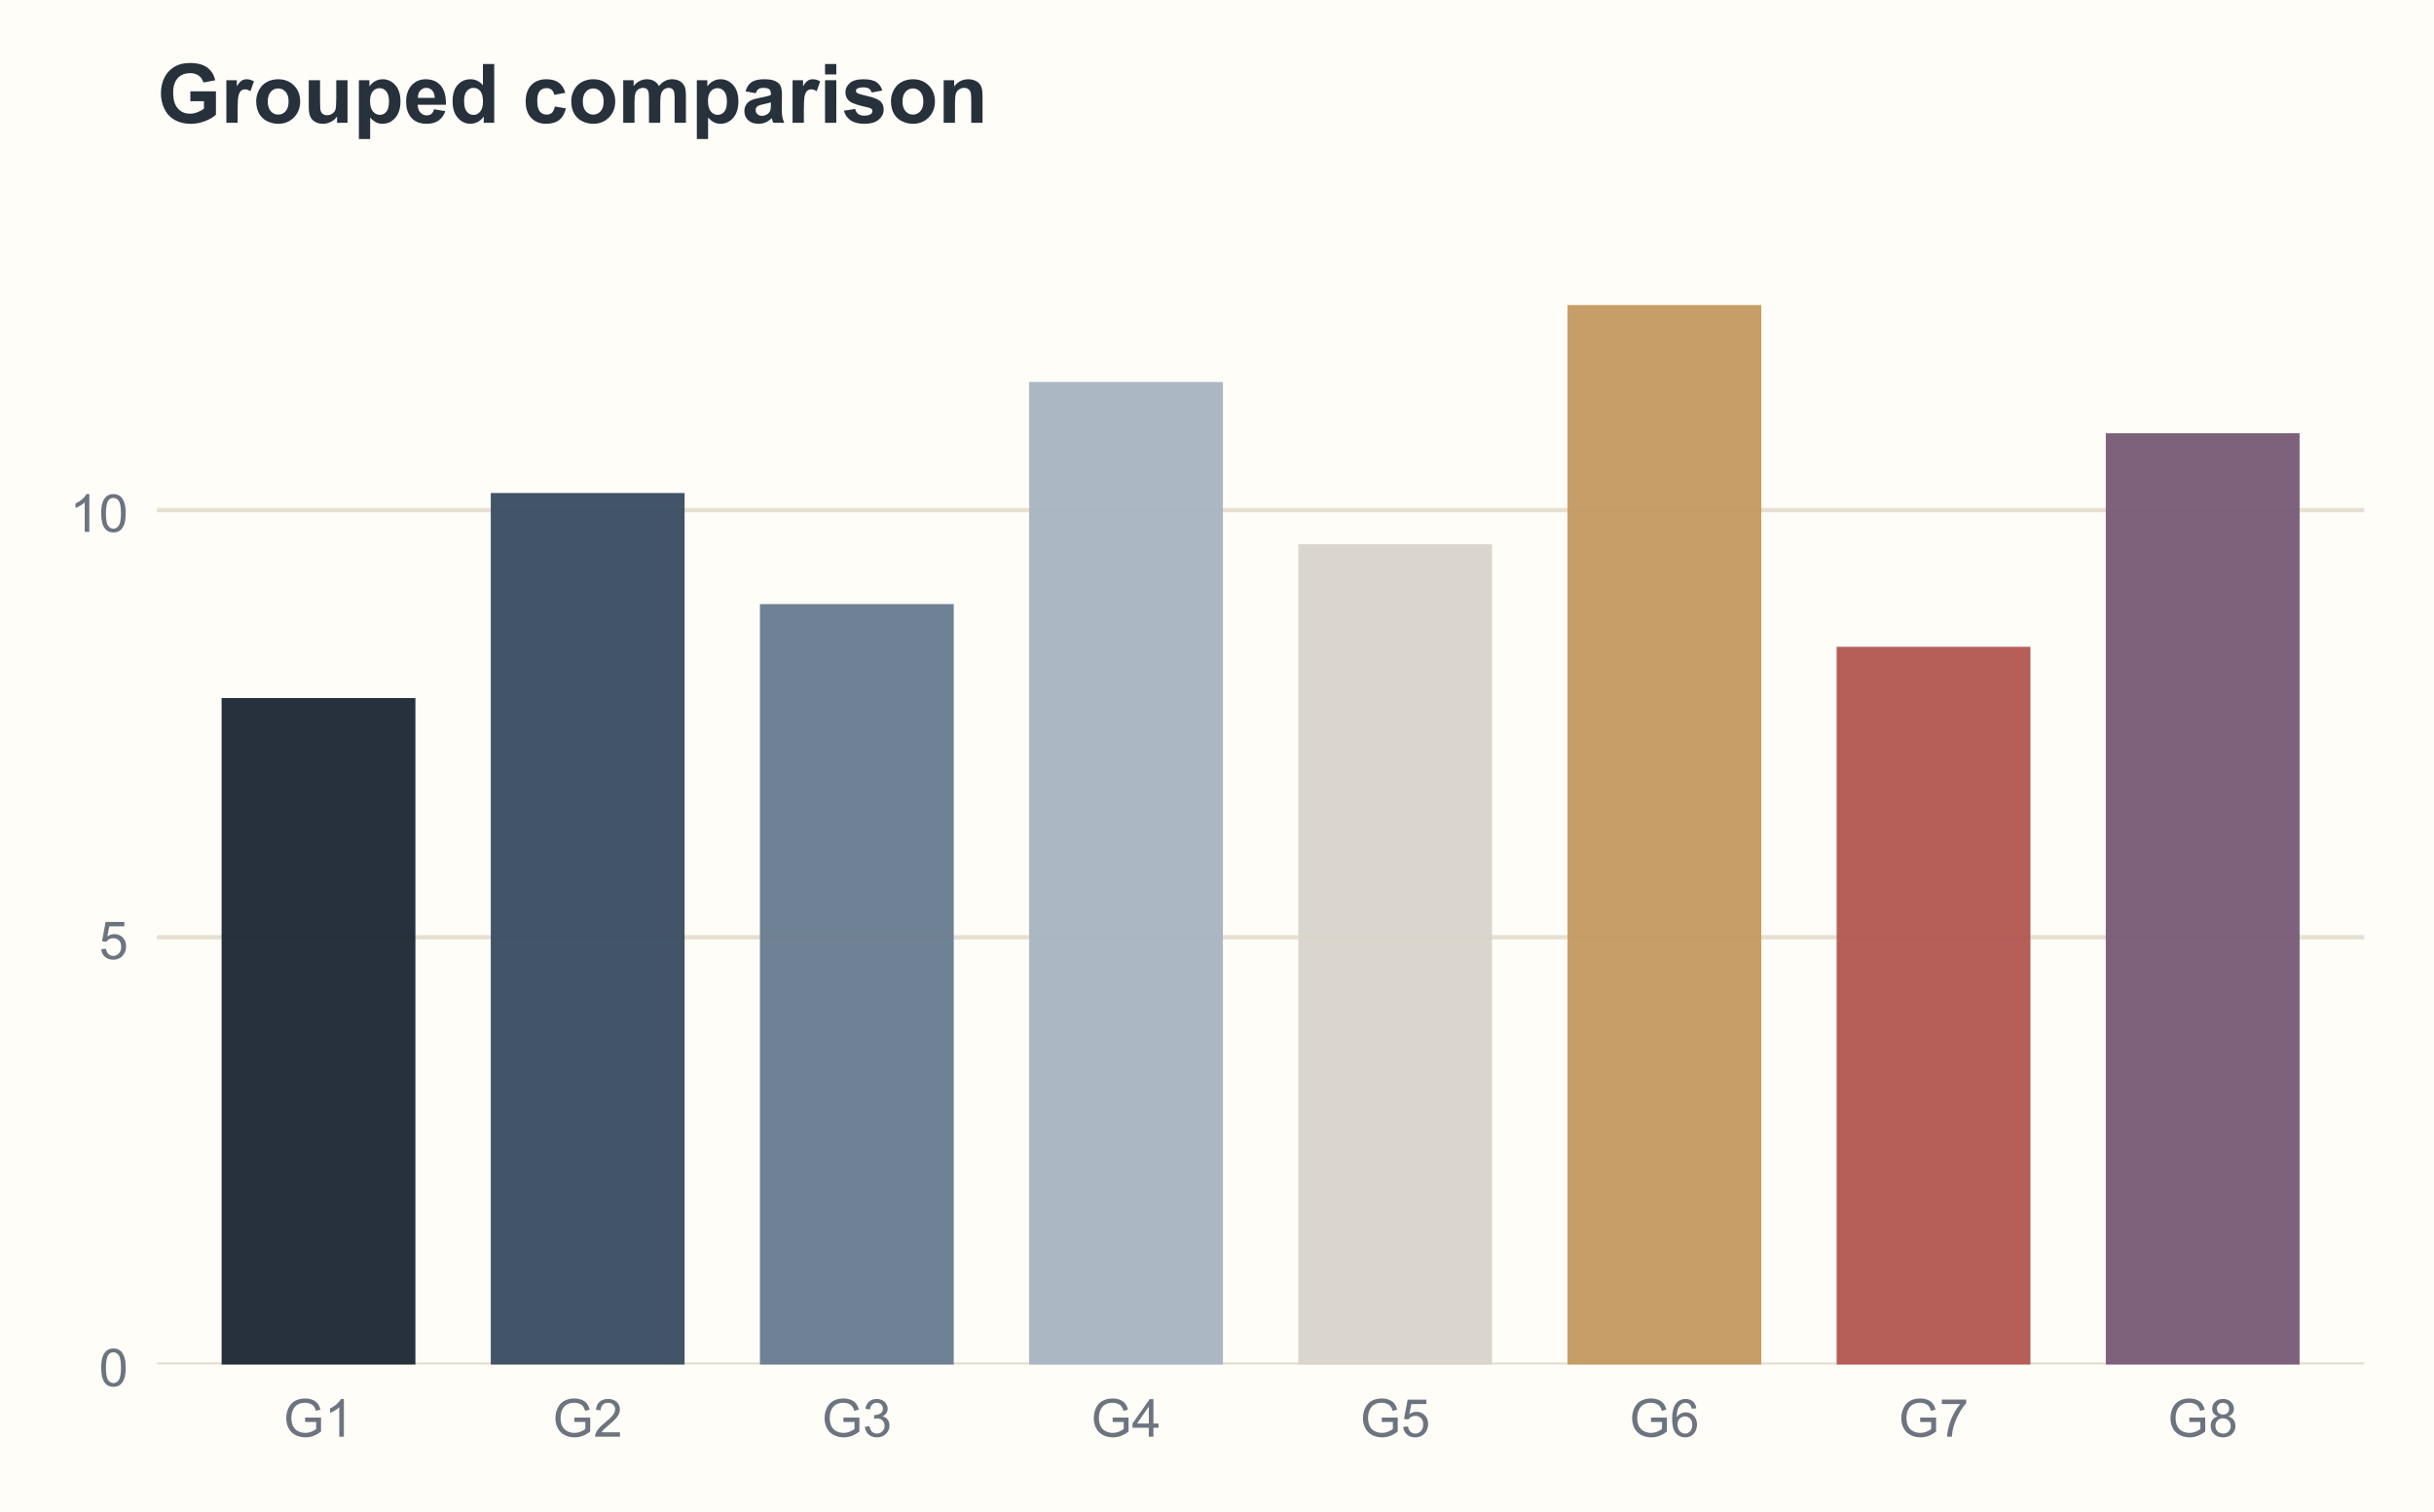
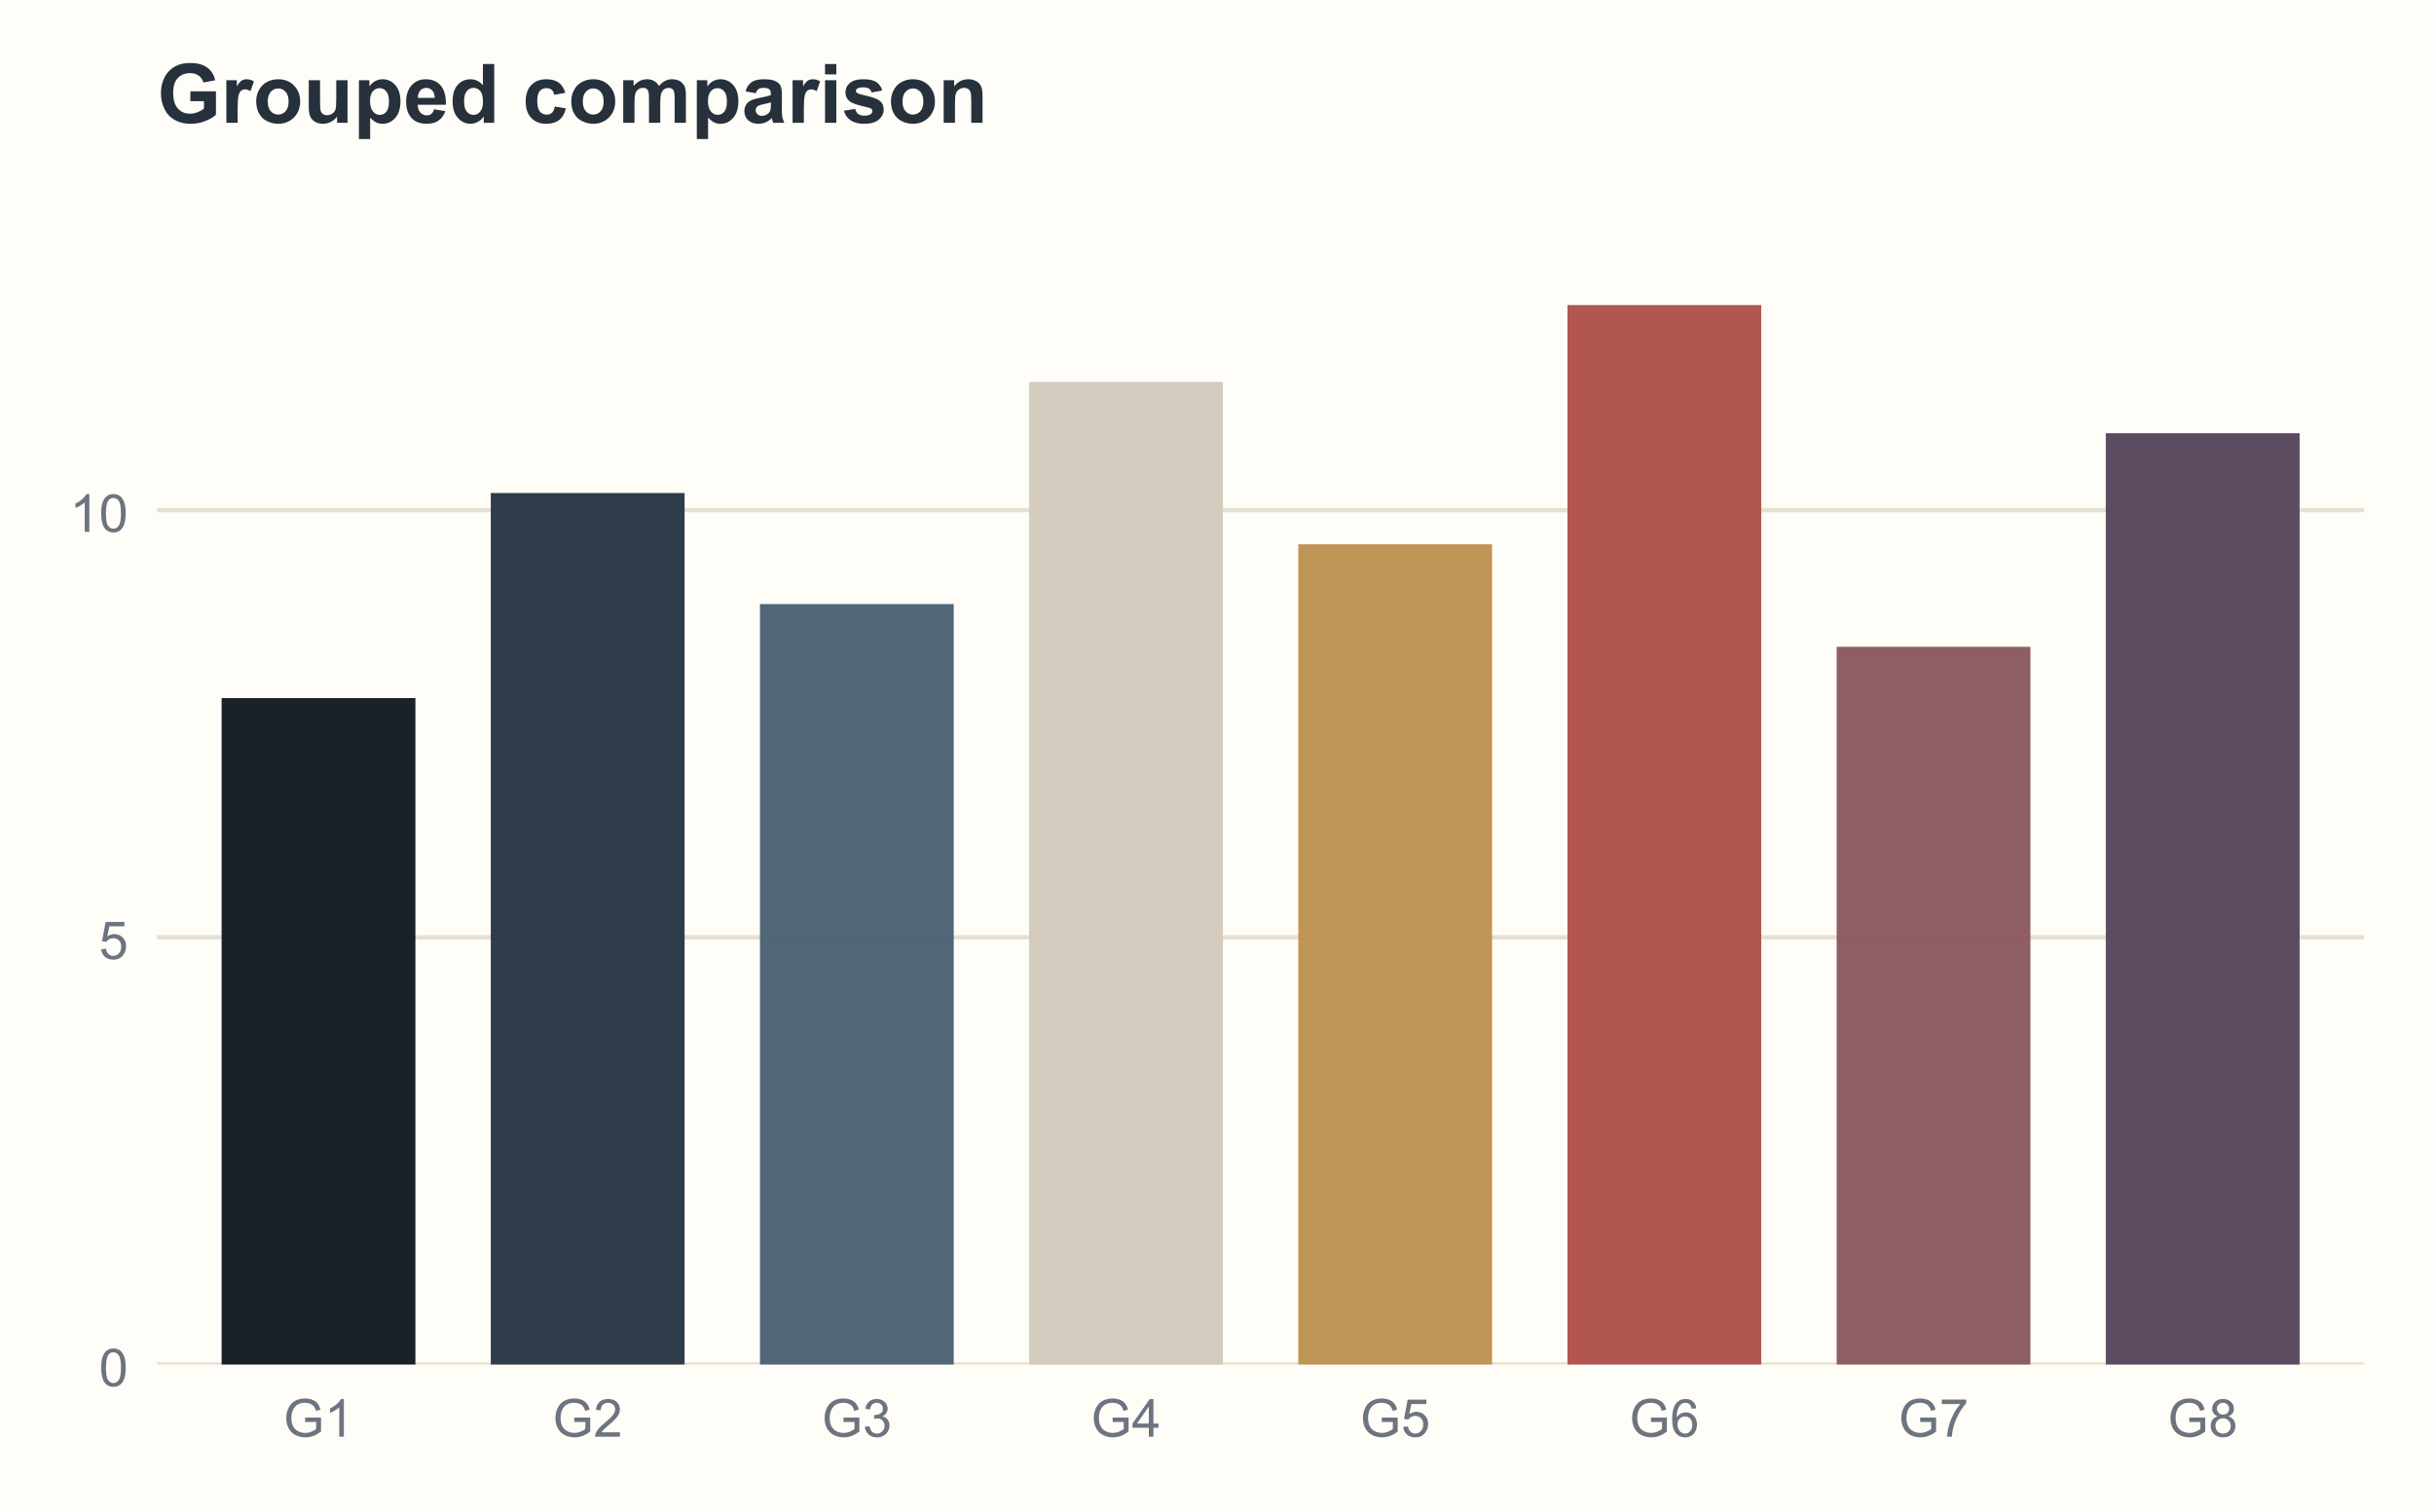
<svg xmlns="http://www.w3.org/2000/svg" xmlns:xlink="http://www.w3.org/1999/xlink" width="417pt" height="259pt" viewBox="0 0 417 259">
  <defs>
    <g>
      <g id="glyph-0-0">
        <path d="M 0.375 -3.176 C 0.375 -3.938 0.453 -4.551 0.609 -5.016 C 0.766 -5.48 1 -5.84 1.309 -6.09 C 1.617 -6.344 2.004 -6.469 2.473 -6.469 C 2.82 -6.469 3.121 -6.398 3.383 -6.262 C 3.645 -6.121 3.859 -5.922 4.031 -5.656 C 4.199 -5.395 4.332 -5.078 4.43 -4.699 C 4.527 -4.324 4.574 -3.816 4.574 -3.176 C 4.574 -2.422 4.496 -1.812 4.344 -1.348 C 4.188 -0.883 3.953 -0.523 3.645 -0.27 C 3.336 -0.016 2.945 0.109 2.473 0.109 C 1.852 0.109 1.363 -0.113 1.012 -0.559 C 0.586 -1.094 0.375 -1.969 0.375 -3.176 M 1.188 -3.176 C 1.188 -2.121 1.309 -1.414 1.559 -1.066 C 1.805 -0.715 2.109 -0.539 2.473 -0.539 C 2.836 -0.539 3.145 -0.715 3.391 -1.066 C 3.637 -1.418 3.762 -2.121 3.762 -3.176 C 3.762 -4.238 3.637 -4.941 3.391 -5.289 C 3.145 -5.641 2.836 -5.812 2.465 -5.812 C 2.102 -5.812 1.812 -5.66 1.594 -5.352 C 1.324 -4.961 1.188 -4.234 1.188 -3.176 Z M 1.188 -3.176 " />
      </g>
      <g id="glyph-0-1">
        <path d="M 0.375 -1.688 L 1.203 -1.758 C 1.266 -1.352 1.41 -1.051 1.633 -0.848 C 1.855 -0.641 2.125 -0.539 2.445 -0.539 C 2.824 -0.539 3.148 -0.684 3.41 -0.973 C 3.672 -1.258 3.805 -1.641 3.805 -2.113 C 3.805 -2.566 3.68 -2.922 3.426 -3.18 C 3.172 -3.441 2.84 -3.574 2.43 -3.574 C 2.176 -3.574 1.945 -3.516 1.742 -3.398 C 1.535 -3.285 1.375 -3.133 1.258 -2.949 L 0.516 -3.047 L 1.137 -6.355 L 4.344 -6.355 L 4.344 -5.598 L 1.77 -5.598 L 1.422 -3.867 C 1.809 -4.137 2.215 -4.27 2.641 -4.273 C 3.203 -4.27 3.68 -4.078 4.066 -3.688 C 4.453 -3.297 4.645 -2.797 4.645 -2.184 C 4.645 -1.602 4.477 -1.098 4.137 -0.672 C 3.723 -0.152 3.156 0.109 2.445 0.109 C 1.855 0.109 1.379 -0.055 1.008 -0.383 C 0.637 -0.711 0.426 -1.145 0.375 -1.688 Z M 0.375 -1.688 " />
      </g>
      <g id="glyph-0-2">
        <path d="M 3.352 0 L 2.562 0 L 2.562 -5.039 C 2.371 -4.859 2.121 -4.676 1.812 -4.496 C 1.504 -4.312 1.227 -4.176 0.98 -4.086 L 0.98 -4.852 C 1.422 -5.059 1.809 -5.312 2.141 -5.609 C 2.473 -5.902 2.707 -6.191 2.844 -6.469 L 3.352 -6.469 Z M 3.352 0 " />
      </g>
      <g id="glyph-0-3">
        <path d="M 3.711 -2.527 L 3.711 -3.281 L 6.438 -3.289 L 6.438 -0.898 C 6.02 -0.562 5.586 -0.312 5.141 -0.145 C 4.695 0.027 4.238 0.109 3.77 0.109 C 3.137 0.109 2.562 -0.027 2.047 -0.297 C 1.527 -0.566 1.137 -0.961 0.875 -1.473 C 0.609 -1.984 0.48 -2.559 0.48 -3.191 C 0.48 -3.816 0.609 -4.402 0.871 -4.945 C 1.133 -5.488 1.512 -5.895 2.004 -6.156 C 2.496 -6.422 3.062 -6.551 3.703 -6.551 C 4.172 -6.551 4.59 -6.477 4.969 -6.324 C 5.344 -6.176 5.641 -5.965 5.852 -5.695 C 6.066 -5.426 6.23 -5.074 6.34 -4.641 L 5.57 -4.43 C 5.477 -4.758 5.355 -5.016 5.211 -5.203 C 5.066 -5.391 4.863 -5.539 4.598 -5.652 C 4.328 -5.766 4.035 -5.824 3.711 -5.824 C 3.32 -5.824 2.98 -5.762 2.699 -5.645 C 2.414 -5.527 2.184 -5.371 2.012 -5.176 C 1.836 -4.984 1.699 -4.77 1.605 -4.539 C 1.441 -4.141 1.359 -3.707 1.359 -3.242 C 1.359 -2.668 1.457 -2.188 1.656 -1.801 C 1.852 -1.414 2.141 -1.129 2.52 -0.941 C 2.895 -0.754 3.297 -0.66 3.723 -0.66 C 4.09 -0.66 4.453 -0.73 4.805 -0.871 C 5.156 -1.016 5.422 -1.164 5.602 -1.328 L 5.602 -2.527 Z M 3.711 -2.527 " />
      </g>
      <g id="glyph-0-4">
        <path d="M 4.531 -0.762 L 4.531 0 L 0.273 0 C 0.266 -0.191 0.297 -0.375 0.363 -0.551 C 0.473 -0.84 0.648 -1.125 0.887 -1.406 C 1.125 -1.688 1.469 -2.012 1.922 -2.383 C 2.621 -2.957 3.094 -3.41 3.34 -3.746 C 3.586 -4.082 3.711 -4.398 3.711 -4.699 C 3.711 -5.012 3.598 -5.277 3.371 -5.492 C 3.148 -5.707 2.855 -5.812 2.496 -5.812 C 2.113 -5.812 1.809 -5.699 1.582 -5.473 C 1.352 -5.242 1.238 -4.926 1.234 -4.523 L 0.422 -4.605 C 0.477 -5.211 0.688 -5.676 1.051 -5.992 C 1.414 -6.309 1.902 -6.469 2.516 -6.469 C 3.133 -6.469 3.621 -6.297 3.98 -5.953 C 4.34 -5.613 4.523 -5.188 4.523 -4.68 C 4.523 -4.422 4.469 -4.168 4.363 -3.922 C 4.258 -3.672 4.082 -3.41 3.84 -3.133 C 3.594 -2.859 3.188 -2.48 2.617 -2 C 2.145 -1.602 1.84 -1.332 1.703 -1.188 C 1.57 -1.047 1.461 -0.902 1.371 -0.762 Z M 4.531 -0.762 " />
      </g>
      <g id="glyph-0-5">
        <path d="M 0.379 -1.699 L 1.168 -1.805 C 1.258 -1.359 1.414 -1.035 1.633 -0.836 C 1.852 -0.641 2.117 -0.539 2.43 -0.539 C 2.801 -0.539 3.117 -0.668 3.371 -0.926 C 3.629 -1.184 3.758 -1.504 3.758 -1.887 C 3.758 -2.25 3.637 -2.547 3.402 -2.785 C 3.164 -3.02 2.863 -3.137 2.496 -3.137 C 2.348 -3.137 2.16 -3.109 1.938 -3.051 L 2.027 -3.742 C 2.078 -3.738 2.121 -3.734 2.152 -3.734 C 2.488 -3.734 2.793 -3.824 3.062 -4 C 3.332 -4.176 3.469 -4.445 3.469 -4.812 C 3.469 -5.102 3.367 -5.344 3.172 -5.531 C 2.977 -5.723 2.723 -5.82 2.414 -5.82 C 2.105 -5.82 1.848 -5.723 1.645 -5.527 C 1.438 -5.336 1.305 -5.047 1.25 -4.656 L 0.457 -4.797 C 0.555 -5.328 0.773 -5.738 1.117 -6.031 C 1.461 -6.324 1.887 -6.469 2.395 -6.469 C 2.746 -6.469 3.07 -6.395 3.367 -6.242 C 3.66 -6.09 3.887 -5.887 4.047 -5.625 C 4.203 -5.363 4.281 -5.086 4.281 -4.793 C 4.281 -4.516 4.207 -4.262 4.055 -4.035 C 3.906 -3.805 3.684 -3.625 3.391 -3.488 C 3.773 -3.402 4.07 -3.219 4.281 -2.941 C 4.492 -2.664 4.598 -2.32 4.598 -1.902 C 4.598 -1.34 4.391 -0.863 3.98 -0.473 C 3.57 -0.082 3.051 0.113 2.426 0.113 C 1.859 0.113 1.391 -0.055 1.016 -0.391 C 0.645 -0.727 0.43 -1.164 0.379 -1.699 Z M 0.379 -1.699 " />
      </g>
      <g id="glyph-0-6">
        <path d="M 2.91 0 L 2.91 -1.543 L 0.113 -1.543 L 0.113 -2.266 L 3.055 -6.441 L 3.699 -6.441 L 3.699 -2.266 L 4.57 -2.266 L 4.57 -1.543 L 3.699 -1.543 L 3.699 0 L 2.91 0 M 2.91 -2.266 L 2.91 -5.172 L 0.891 -2.266 Z M 2.91 -2.266 " />
      </g>
      <g id="glyph-0-7">
        <path d="M 4.477 -4.863 L 3.691 -4.805 C 3.621 -5.113 3.52 -5.34 3.391 -5.48 C 3.18 -5.707 2.914 -5.82 2.602 -5.82 C 2.348 -5.82 2.129 -5.75 1.938 -5.609 C 1.688 -5.426 1.492 -5.16 1.348 -4.812 C 1.207 -4.465 1.129 -3.965 1.125 -3.32 C 1.316 -3.613 1.547 -3.828 1.824 -3.969 C 2.098 -4.109 2.387 -4.18 2.688 -4.18 C 3.215 -4.18 3.664 -3.984 4.035 -3.598 C 4.406 -3.207 4.594 -2.707 4.594 -2.094 C 4.594 -1.688 4.504 -1.312 4.332 -0.965 C 4.156 -0.617 3.918 -0.352 3.613 -0.168 C 3.309 0.016 2.961 0.109 2.574 0.109 C 1.914 0.109 1.379 -0.133 0.961 -0.617 C 0.547 -1.102 0.34 -1.902 0.34 -3.016 C 0.34 -4.258 0.566 -5.164 1.027 -5.73 C 1.43 -6.223 1.969 -6.469 2.648 -6.469 C 3.156 -6.469 3.57 -6.328 3.895 -6.043 C 4.219 -5.758 4.414 -5.367 4.477 -4.863 M 1.25 -2.086 C 1.25 -1.816 1.305 -1.555 1.422 -1.305 C 1.539 -1.055 1.699 -0.867 1.906 -0.734 C 2.113 -0.605 2.332 -0.539 2.562 -0.539 C 2.895 -0.539 3.184 -0.676 3.422 -0.945 C 3.664 -1.215 3.785 -1.582 3.785 -2.043 C 3.785 -2.488 3.664 -2.84 3.43 -3.098 C 3.191 -3.352 2.891 -3.48 2.531 -3.48 C 2.172 -3.48 1.871 -3.352 1.621 -3.098 C 1.371 -2.84 1.25 -2.504 1.25 -2.086 Z M 1.25 -2.086 " />
      </g>
      <g id="glyph-0-8">
        <path d="M 0.426 -5.598 L 0.426 -6.359 L 4.598 -6.359 L 4.598 -5.742 C 4.188 -5.309 3.781 -4.727 3.379 -4.004 C 2.973 -3.281 2.664 -2.535 2.445 -1.77 C 2.285 -1.23 2.184 -0.641 2.141 0 L 1.328 0 C 1.336 -0.508 1.434 -1.121 1.625 -1.836 C 1.816 -2.555 2.09 -3.246 2.445 -3.914 C 2.801 -4.578 3.18 -5.141 3.582 -5.598 Z M 0.426 -5.598 " />
      </g>
      <g id="glyph-0-9">
        <path d="M 1.59 -3.492 C 1.262 -3.613 1.02 -3.785 0.859 -4.008 C 0.703 -4.23 0.625 -4.496 0.625 -4.809 C 0.625 -5.277 0.793 -5.672 1.129 -5.988 C 1.465 -6.309 1.914 -6.469 2.473 -6.469 C 3.035 -6.469 3.488 -6.305 3.832 -5.98 C 4.176 -5.652 4.348 -5.254 4.348 -4.785 C 4.348 -4.488 4.27 -4.227 4.109 -4.004 C 3.953 -3.785 3.715 -3.613 3.398 -3.492 C 3.793 -3.363 4.094 -3.156 4.301 -2.871 C 4.508 -2.582 4.609 -2.238 4.609 -1.84 C 4.609 -1.289 4.414 -0.828 4.023 -0.453 C 3.637 -0.078 3.121 0.109 2.488 0.109 C 1.852 0.109 1.34 -0.078 0.949 -0.453 C 0.559 -0.832 0.363 -1.301 0.363 -1.863 C 0.363 -2.281 0.473 -2.633 0.684 -2.914 C 0.895 -3.199 1.199 -3.391 1.59 -3.492 M 1.434 -4.836 C 1.434 -4.527 1.531 -4.281 1.727 -4.086 C 1.922 -3.895 2.18 -3.797 2.492 -3.797 C 2.797 -3.797 3.047 -3.895 3.242 -4.086 C 3.438 -4.277 3.531 -4.512 3.531 -4.789 C 3.531 -5.078 3.434 -5.324 3.23 -5.523 C 3.031 -5.719 2.781 -5.82 2.484 -5.82 C 2.18 -5.82 1.93 -5.723 1.73 -5.527 C 1.531 -5.336 1.434 -5.102 1.434 -4.836 M 1.18 -1.859 C 1.18 -1.633 1.23 -1.414 1.34 -1.203 C 1.445 -0.992 1.605 -0.828 1.816 -0.715 C 2.027 -0.598 2.254 -0.539 2.496 -0.539 C 2.875 -0.539 3.188 -0.66 3.434 -0.906 C 3.68 -1.148 3.801 -1.457 3.801 -1.832 C 3.801 -2.215 3.676 -2.527 3.422 -2.777 C 3.168 -3.027 2.852 -3.152 2.469 -3.152 C 2.098 -3.152 1.789 -3.027 1.543 -2.781 C 1.301 -2.535 1.18 -2.227 1.18 -1.859 Z M 1.18 -1.859 " />
      </g>
      <g id="glyph-1-0">
        <path d="M 5.715 -3.707 L 5.715 -5.402 L 10.098 -5.402 L 10.098 -1.391 C 9.672 -0.977 9.055 -0.613 8.246 -0.301 C 7.438 0.016 6.617 0.172 5.789 0.172 C 4.734 0.172 3.816 -0.051 3.031 -0.492 C 2.25 -0.934 1.66 -1.566 1.266 -2.391 C 0.871 -3.211 0.672 -4.105 0.672 -5.074 C 0.672 -6.125 0.895 -7.055 1.332 -7.871 C 1.773 -8.688 2.418 -9.312 3.266 -9.75 C 3.91 -10.082 4.715 -10.25 5.68 -10.25 C 6.93 -10.25 7.906 -9.988 8.609 -9.465 C 9.316 -8.938 9.766 -8.215 9.969 -7.289 L 7.949 -6.91 C 7.805 -7.406 7.539 -7.797 7.148 -8.082 C 6.754 -8.367 6.266 -8.512 5.68 -8.512 C 4.789 -8.512 4.082 -8.23 3.559 -7.664 C 3.031 -7.102 2.77 -6.266 2.77 -5.156 C 2.77 -3.961 3.035 -3.062 3.566 -2.465 C 4.102 -1.867 4.797 -1.566 5.656 -1.566 C 6.086 -1.566 6.512 -1.652 6.941 -1.82 C 7.367 -1.984 7.738 -2.188 8.043 -2.426 L 8.043 -3.707 Z M 5.715 -3.707 " />
      </g>
      <g id="glyph-1-1">
        <path d="M 2.859 0 L 0.93 0 L 0.93 -7.301 L 2.723 -7.301 L 2.723 -6.262 C 3.031 -6.754 3.305 -7.078 3.551 -7.234 C 3.797 -7.387 4.074 -7.465 4.387 -7.465 C 4.828 -7.465 5.25 -7.344 5.656 -7.102 L 5.059 -5.418 C 4.734 -5.629 4.434 -5.734 4.152 -5.734 C 3.883 -5.734 3.652 -5.66 3.465 -5.512 C 3.277 -5.363 3.129 -5.094 3.023 -4.703 C 2.914 -4.312 2.859 -3.496 2.859 -2.254 Z M 2.859 0 " />
      </g>
      <g id="glyph-1-2">
        <path d="M 0.562 -3.754 C 0.562 -4.395 0.723 -5.016 1.039 -5.617 C 1.355 -6.219 1.801 -6.676 2.383 -6.992 C 2.961 -7.309 3.609 -7.465 4.324 -7.465 C 5.43 -7.465 6.336 -7.109 7.039 -6.391 C 7.746 -5.672 8.098 -4.766 8.098 -3.672 C 8.098 -2.566 7.742 -1.652 7.031 -0.926 C 6.316 -0.199 5.418 0.164 4.34 0.164 C 3.668 0.164 3.031 0.016 2.422 -0.289 C 1.816 -0.59 1.355 -1.035 1.039 -1.617 C 0.723 -2.203 0.562 -2.914 0.562 -3.754 M 2.543 -3.652 C 2.543 -2.926 2.715 -2.371 3.059 -1.988 C 3.402 -1.602 3.828 -1.41 4.332 -1.41 C 4.836 -1.41 5.258 -1.602 5.602 -1.988 C 5.941 -2.371 6.113 -2.93 6.113 -3.664 C 6.113 -4.379 5.941 -4.93 5.602 -5.312 C 5.258 -5.699 4.836 -5.891 4.332 -5.891 C 3.828 -5.891 3.402 -5.699 3.059 -5.312 C 2.715 -4.93 2.543 -4.375 2.543 -3.652 Z M 2.543 -3.652 " />
      </g>
      <g id="glyph-1-3">
        <path d="M 5.816 0 L 5.816 -1.094 C 5.551 -0.703 5.199 -0.395 4.77 -0.172 C 4.336 0.051 3.879 0.164 3.395 0.164 C 2.906 0.164 2.465 0.059 2.078 -0.156 C 1.688 -0.375 1.406 -0.676 1.23 -1.066 C 1.055 -1.457 0.969 -1.992 0.969 -2.68 L 0.969 -7.301 L 2.902 -7.301 L 2.902 -3.945 C 2.902 -2.918 2.938 -2.289 3.008 -2.059 C 3.078 -1.828 3.207 -1.645 3.395 -1.508 C 3.586 -1.375 3.824 -1.305 4.109 -1.305 C 4.441 -1.305 4.738 -1.398 5 -1.578 C 5.258 -1.758 5.438 -1.984 5.535 -2.25 C 5.629 -2.52 5.68 -3.176 5.68 -4.223 L 5.68 -7.301 L 7.609 -7.301 L 7.609 0 Z M 5.816 0 " />
      </g>
      <g id="glyph-1-4">
        <path d="M 0.957 -7.301 L 2.758 -7.301 L 2.758 -6.23 C 2.992 -6.594 3.309 -6.895 3.707 -7.121 C 4.105 -7.352 4.547 -7.465 5.031 -7.465 C 5.879 -7.465 6.602 -7.133 7.191 -6.469 C 7.781 -5.805 8.078 -4.879 8.078 -3.691 C 8.078 -2.473 7.781 -1.523 7.184 -0.848 C 6.59 -0.172 5.867 0.164 5.02 0.164 C 4.617 0.164 4.25 0.086 3.922 -0.074 C 3.594 -0.234 3.25 -0.512 2.887 -0.902 L 2.887 2.777 L 0.957 2.777 L 0.957 -7.301 M 2.867 -3.773 C 2.867 -2.953 3.031 -2.348 3.355 -1.957 C 3.68 -1.562 4.078 -1.367 4.543 -1.367 C 4.992 -1.367 5.367 -1.547 5.664 -1.906 C 5.965 -2.27 6.113 -2.859 6.113 -3.68 C 6.113 -4.445 5.957 -5.012 5.652 -5.383 C 5.344 -5.754 4.965 -5.941 4.512 -5.941 C 4.039 -5.941 3.645 -5.758 3.336 -5.395 C 3.023 -5.027 2.867 -4.488 2.867 -3.773 Z M 2.867 -3.773 " />
      </g>
      <g id="glyph-1-5">
        <path d="M 5.238 -2.324 L 7.164 -2 C 6.918 -1.293 6.527 -0.758 5.992 -0.387 C 5.457 -0.02 4.789 0.164 3.988 0.164 C 2.719 0.164 1.777 -0.25 1.168 -1.078 C 0.688 -1.742 0.445 -2.582 0.445 -3.594 C 0.445 -4.805 0.762 -5.754 1.395 -6.438 C 2.027 -7.125 2.828 -7.465 3.797 -7.465 C 4.883 -7.465 5.738 -7.109 6.367 -6.391 C 6.996 -5.672 7.293 -4.574 7.266 -3.094 L 2.426 -3.094 C 2.441 -2.52 2.598 -2.074 2.895 -1.758 C 3.191 -1.438 3.562 -1.277 4.008 -1.277 C 4.312 -1.277 4.566 -1.359 4.77 -1.527 C 4.977 -1.691 5.133 -1.957 5.238 -2.324 M 5.348 -4.277 C 5.336 -4.836 5.191 -5.262 4.914 -5.551 C 4.641 -5.844 4.305 -5.988 3.91 -5.988 C 3.488 -5.988 3.141 -5.836 2.867 -5.527 C 2.594 -5.219 2.457 -4.805 2.461 -4.277 Z M 5.348 -4.277 " />
      </g>
      <g id="glyph-1-6">
        <path d="M 7.707 0 L 5.914 0 L 5.914 -1.074 C 5.613 -0.656 5.262 -0.344 4.855 -0.141 C 4.453 0.062 4.043 0.164 3.629 0.164 C 2.793 0.164 2.074 -0.172 1.477 -0.848 C 0.875 -1.523 0.578 -2.469 0.578 -3.68 C 0.578 -4.914 0.867 -5.855 1.449 -6.5 C 2.031 -7.145 2.77 -7.465 3.656 -7.465 C 4.473 -7.465 5.18 -7.129 5.773 -6.449 L 5.773 -10.078 L 7.707 -10.078 L 7.707 0 M 2.551 -3.809 C 2.551 -3.031 2.66 -2.465 2.875 -2.117 C 3.184 -1.613 3.621 -1.359 4.18 -1.359 C 4.625 -1.359 5.004 -1.551 5.312 -1.93 C 5.625 -2.305 5.781 -2.871 5.781 -3.625 C 5.781 -4.461 5.629 -5.066 5.328 -5.434 C 5.027 -5.805 4.637 -5.988 4.168 -5.988 C 3.707 -5.988 3.324 -5.805 3.016 -5.441 C 2.707 -5.078 2.551 -4.531 2.551 -3.809 Z M 2.551 -3.809 " />
      </g>
      <g id="glyph-1-7">
</g>
      <g id="glyph-1-8">
        <path d="M 7.375 -5.141 L 5.473 -4.797 C 5.41 -5.18 5.262 -5.465 5.035 -5.656 C 4.809 -5.852 4.516 -5.945 4.152 -5.945 C 3.672 -5.945 3.289 -5.781 3 -5.449 C 2.715 -5.117 2.57 -4.559 2.57 -3.781 C 2.57 -2.914 2.715 -2.305 3.008 -1.945 C 3.301 -1.59 3.691 -1.41 4.18 -1.41 C 4.547 -1.41 4.848 -1.512 5.082 -1.723 C 5.312 -1.93 5.48 -2.289 5.574 -2.797 L 7.473 -2.477 C 7.277 -1.605 6.898 -0.945 6.34 -0.5 C 5.781 -0.059 5.031 0.164 4.09 0.164 C 3.023 0.164 2.172 -0.172 1.535 -0.844 C 0.902 -1.52 0.586 -2.453 0.586 -3.645 C 0.586 -4.848 0.902 -5.789 1.539 -6.461 C 2.176 -7.129 3.039 -7.465 4.125 -7.465 C 5.016 -7.465 5.723 -7.273 6.246 -6.891 C 6.77 -6.508 7.148 -5.926 7.375 -5.141 Z M 7.375 -5.141 " />
      </g>
      <g id="glyph-1-9">
        <path d="M 0.867 -7.301 L 2.648 -7.301 L 2.648 -6.305 C 3.285 -7.078 4.043 -7.465 4.922 -7.465 C 5.391 -7.465 5.797 -7.371 6.141 -7.176 C 6.484 -6.984 6.766 -6.695 6.984 -6.305 C 7.305 -6.695 7.652 -6.984 8.023 -7.176 C 8.395 -7.371 8.789 -7.465 9.211 -7.465 C 9.75 -7.465 10.203 -7.355 10.574 -7.141 C 10.945 -6.922 11.223 -6.602 11.406 -6.18 C 11.539 -5.867 11.605 -5.363 11.605 -4.668 L 11.605 0 L 9.672 0 L 9.672 -4.172 C 9.672 -4.898 9.605 -5.363 9.473 -5.574 C 9.297 -5.852 9.02 -5.988 8.648 -5.988 C 8.379 -5.988 8.125 -5.906 7.887 -5.742 C 7.648 -5.574 7.477 -5.332 7.371 -5.016 C 7.266 -4.695 7.211 -4.195 7.211 -3.508 L 7.211 0 L 5.281 0 L 5.281 -4 C 5.281 -4.711 5.246 -5.172 5.176 -5.375 C 5.109 -5.582 5 -5.734 4.855 -5.836 C 4.711 -5.938 4.516 -5.988 4.27 -5.988 C 3.973 -5.988 3.703 -5.906 3.465 -5.746 C 3.227 -5.586 3.055 -5.355 2.953 -5.055 C 2.852 -4.75 2.797 -4.25 2.797 -3.547 L 2.797 0 L 0.867 0 Z M 0.867 -7.301 " />
      </g>
      <g id="glyph-1-10">
        <path d="M 2.453 -5.074 L 0.703 -5.391 C 0.898 -6.098 1.238 -6.617 1.719 -6.957 C 2.199 -7.297 2.914 -7.465 3.863 -7.465 C 4.727 -7.465 5.367 -7.363 5.789 -7.16 C 6.211 -6.957 6.508 -6.699 6.68 -6.383 C 6.852 -6.07 6.938 -5.492 6.938 -4.656 L 6.918 -2.398 C 6.918 -1.758 6.945 -1.285 7.008 -0.98 C 7.07 -0.676 7.188 -0.348 7.355 0 L 5.445 0 C 5.395 -0.129 5.332 -0.32 5.258 -0.57 C 5.227 -0.684 5.203 -0.762 5.191 -0.797 C 4.859 -0.477 4.508 -0.234 4.133 -0.074 C 3.758 0.086 3.355 0.164 2.93 0.164 C 2.176 0.164 1.586 -0.039 1.152 -0.445 C 0.719 -0.855 0.5 -1.371 0.5 -1.992 C 0.5 -2.406 0.602 -2.773 0.797 -3.098 C 0.996 -3.422 1.27 -3.668 1.625 -3.84 C 1.98 -4.012 2.492 -4.16 3.164 -4.289 C 4.066 -4.461 4.691 -4.617 5.039 -4.766 L 5.039 -4.957 C 5.039 -5.328 4.949 -5.594 4.766 -5.75 C 4.582 -5.91 4.234 -5.988 3.727 -5.988 C 3.383 -5.988 3.113 -5.922 2.922 -5.785 C 2.73 -5.648 2.574 -5.414 2.453 -5.074 M 5.039 -3.508 C 4.793 -3.422 4.398 -3.324 3.863 -3.211 C 3.328 -3.098 2.977 -2.984 2.812 -2.875 C 2.559 -2.695 2.434 -2.469 2.434 -2.191 C 2.434 -1.922 2.535 -1.688 2.734 -1.492 C 2.938 -1.293 3.195 -1.195 3.508 -1.195 C 3.855 -1.195 4.188 -1.312 4.504 -1.539 C 4.738 -1.715 4.891 -1.926 4.965 -2.18 C 5.016 -2.344 5.039 -2.66 5.039 -3.121 Z M 5.039 -3.508 " />
      </g>
      <g id="glyph-1-11">
        <path d="M 1.012 -8.293 L 1.012 -10.078 L 2.941 -10.078 L 2.941 -8.293 L 1.012 -8.293 M 1.012 0 L 1.012 -7.301 L 2.941 -7.301 L 2.941 0 Z M 1.012 0 " />
      </g>
      <g id="glyph-1-12">
        <path d="M 0.328 -2.082 L 2.27 -2.379 C 2.352 -2.004 2.52 -1.719 2.77 -1.523 C 3.023 -1.328 3.375 -1.23 3.828 -1.23 C 4.328 -1.23 4.703 -1.324 4.957 -1.504 C 5.125 -1.633 5.211 -1.805 5.211 -2.02 C 5.211 -2.168 5.164 -2.289 5.074 -2.387 C 4.977 -2.477 4.762 -2.562 4.426 -2.641 C 2.871 -2.984 1.883 -3.297 1.465 -3.582 C 0.887 -3.977 0.598 -4.523 0.598 -5.227 C 0.598 -5.859 0.848 -6.391 1.348 -6.82 C 1.848 -7.25 2.621 -7.465 3.672 -7.465 C 4.672 -7.465 5.414 -7.305 5.898 -6.977 C 6.383 -6.652 6.719 -6.172 6.902 -5.535 L 5.082 -5.199 C 5.004 -5.48 4.855 -5.699 4.637 -5.852 C 4.418 -6 4.109 -6.078 3.707 -6.078 C 3.195 -6.078 2.832 -6.008 2.613 -5.863 C 2.465 -5.762 2.391 -5.633 2.391 -5.473 C 2.391 -5.336 2.457 -5.219 2.586 -5.121 C 2.758 -4.992 3.359 -4.812 4.391 -4.578 C 5.418 -4.344 6.137 -4.059 6.547 -3.719 C 6.949 -3.375 7.148 -2.898 7.148 -2.281 C 7.148 -1.613 6.871 -1.039 6.312 -0.559 C 5.754 -0.074 4.926 0.164 3.828 0.164 C 2.836 0.164 2.047 -0.035 1.469 -0.441 C 0.887 -0.844 0.508 -1.391 0.328 -2.082 Z M 0.328 -2.082 " />
      </g>
      <g id="glyph-1-13">
        <path d="M 7.652 0 L 5.719 0 L 5.719 -3.727 C 5.719 -4.516 5.68 -5.023 5.598 -5.258 C 5.516 -5.488 5.379 -5.668 5.195 -5.797 C 5.008 -5.926 4.785 -5.988 4.523 -5.988 C 4.188 -5.988 3.891 -5.895 3.625 -5.715 C 3.355 -5.531 3.176 -5.285 3.078 -4.984 C 2.977 -4.684 2.93 -4.121 2.93 -3.309 L 2.93 0 L 0.996 0 L 0.996 -7.301 L 2.793 -7.301 L 2.793 -6.23 C 3.43 -7.055 4.23 -7.465 5.199 -7.465 C 5.625 -7.465 6.012 -7.391 6.367 -7.234 C 6.719 -7.082 6.984 -6.887 7.168 -6.648 C 7.348 -6.41 7.473 -6.141 7.547 -5.836 C 7.617 -5.535 7.652 -5.102 7.652 -4.539 Z M 7.652 0 " />
      </g>
    </g>
    <clipPath id="clip-0">
      <path clip-rule="nonzero" d="M 26.898 30.484 L 405.047 30.484 L 405.047 233.77 L 26.898 233.77 Z M 26.898 30.484 " />
    </clipPath>
    <clipPath id="clip-1">
      <path clip-rule="nonzero" d="M 26.898 233 L 405.047 233 L 405.047 233.77 L 26.898 233.77 Z M 26.898 233 " />
    </clipPath>
    <clipPath id="clip-2">
      <path clip-rule="nonzero" d="M 26.898 160 L 405.047 160 L 405.047 161 L 26.898 161 Z M 26.898 160 " />
    </clipPath>
    <clipPath id="clip-3">
      <path clip-rule="nonzero" d="M 26.898 87 L 405.047 87 L 405.047 88 L 26.898 88 Z M 26.898 87 " />
    </clipPath>
    <clipPath id="clip-4">
      <path clip-rule="nonzero" d="M 37 119 L 72 119 L 72 233.77 L 37 233.77 Z M 37 119 " />
    </clipPath>
    <clipPath id="clip-5">
      <path clip-rule="nonzero" d="M 84 84 L 118 84 L 118 233.77 L 84 233.77 Z M 84 84 " />
    </clipPath>
    <clipPath id="clip-6">
      <path clip-rule="nonzero" d="M 130 103 L 164 103 L 164 233.77 L 130 233.77 Z M 130 103 " />
    </clipPath>
    <clipPath id="clip-7">
      <path clip-rule="nonzero" d="M 176 65 L 210 65 L 210 233.77 L 176 233.77 Z M 176 65 " />
    </clipPath>
    <clipPath id="clip-8">
      <path clip-rule="nonzero" d="M 222 93 L 256 93 L 256 233.77 L 222 233.77 Z M 222 93 " />
    </clipPath>
    <clipPath id="clip-9">
      <path clip-rule="nonzero" d="M 268 52 L 302 52 L 302 233.77 L 268 233.77 Z M 268 52 " />
    </clipPath>
    <clipPath id="clip-10">
      <path clip-rule="nonzero" d="M 314 110 L 348 110 L 348 233.77 L 314 233.77 Z M 314 110 " />
    </clipPath>
    <clipPath id="clip-11">
      <path clip-rule="nonzero" d="M 360 74 L 394 74 L 394 233.77 L 360 233.77 Z M 360 74 " />
    </clipPath>
  </defs>
  <rect x="-41.7" y="-25.9" width="500.4" height="310.8" fill="rgb(100%, 99.216%, 97.255%)" fill-opacity="1" />
  <g clip-path="url(#clip-0)">
    <path fill-rule="nonzero" fill="rgb(100%, 99.216%, 97.255%)" fill-opacity="1" d="M 26.898 233.77 L 405.047 233.77 L 405.047 30.484 L 26.898 30.484 Z M 26.898 233.77 " />
  </g>
  <g clip-path="url(#clip-1)">
    <path fill="none" stroke-width="0.747" stroke-linecap="butt" stroke-linejoin="round" stroke="rgb(90.588%, 87.451%, 82.353%)" stroke-opacity="1" stroke-miterlimit="10" d="M 26.898 233.77 L 405.043 233.77 " />
  </g>
  <g clip-path="url(#clip-2)">
    <path fill="none" stroke-width="0.747" stroke-linecap="butt" stroke-linejoin="round" stroke="rgb(90.588%, 87.451%, 82.353%)" stroke-opacity="1" stroke-miterlimit="10" d="M 26.898 160.582 L 405.043 160.582 " />
  </g>
  <g clip-path="url(#clip-3)">
    <path fill="none" stroke-width="0.747" stroke-linecap="butt" stroke-linejoin="round" stroke="rgb(90.588%, 87.451%, 82.353%)" stroke-opacity="1" stroke-miterlimit="10" d="M 26.898 87.395 L 405.043 87.395 " />
  </g>
  <g clip-path="url(#clip-4)">
-     <path fill-rule="nonzero" fill="rgb(12.157%, 16.471%, 21.176%)" fill-opacity="0.961" d="M 37.965 233.77 L 71.168 233.77 L 71.168 119.598 L 37.965 119.598 Z M 37.965 233.77 " />
+     <path fill-rule="nonzero" fill="rgb(7.059%, 10.196%, 13.333%)" fill-opacity="0.961" d="M 37.965 233.77 L 71.168 233.77 L 71.168 119.598 L 37.965 119.598 Z M 37.965 233.77 " />
  </g>
  <g clip-path="url(#clip-5)">
-     <path fill-rule="nonzero" fill="rgb(23.529%, 30.588%, 38.824%)" fill-opacity="0.961" d="M 84.082 233.77 L 117.285 233.77 L 117.285 84.469 L 84.082 84.469 Z M 84.082 233.77 " />
+     <path fill-rule="nonzero" fill="rgb(15.686%, 21.176%, 26.667%)" fill-opacity="0.961" d="M 84.082 233.77 L 117.285 233.77 L 117.285 84.469 L 84.082 84.469 Z M 84.082 233.77 " />
  </g>
  <g clip-path="url(#clip-6)">
-     <path fill-rule="nonzero" fill="rgb(41.569%, 49.02%, 56.863%)" fill-opacity="0.961" d="M 130.195 233.77 L 163.398 233.77 L 163.398 103.496 L 130.195 103.496 Z M 130.195 233.77 " />
+     <path fill-rule="nonzero" fill="rgb(29.412%, 38.039%, 45.098%)" fill-opacity="0.961" d="M 130.195 233.77 L 163.398 233.77 L 163.398 103.496 L 130.195 103.496 Z M 130.195 233.77 " />
  </g>
  <g clip-path="url(#clip-7)">
-     <path fill-rule="nonzero" fill="rgb(65.882%, 71.373%, 76.078%)" fill-opacity="0.961" d="M 176.312 233.77 L 209.516 233.77 L 209.516 65.438 L 176.312 65.438 Z M 176.312 233.77 " />
+     <path fill-rule="nonzero" fill="rgb(82.745%, 79.216%, 74.118%)" fill-opacity="0.961" d="M 176.312 233.77 L 209.516 233.77 L 209.516 65.438 L 176.312 65.438 Z M 176.312 233.77 " />
  </g>
  <g clip-path="url(#clip-8)">
-     <path fill-rule="nonzero" fill="rgb(85.098%, 83.529%, 80%)" fill-opacity="0.961" d="M 222.426 233.77 L 255.629 233.77 L 255.629 93.25 L 222.426 93.25 Z M 222.426 233.77 " />
+     <path fill-rule="nonzero" fill="rgb(74.51%, 57.255%, 31.373%)" fill-opacity="0.961" d="M 222.426 233.77 L 255.629 233.77 L 255.629 93.25 L 222.426 93.25 Z M 222.426 233.77 " />
  </g>
  <g clip-path="url(#clip-9)">
-     <path fill-rule="nonzero" fill="rgb(77.255%, 60.392%, 38.824%)" fill-opacity="0.961" d="M 268.543 233.77 L 301.746 233.77 L 301.746 52.266 L 268.543 52.266 Z M 268.543 233.77 " />
+     <path fill-rule="nonzero" fill="rgb(68.627%, 31.765%, 28.627%)" fill-opacity="0.961" d="M 268.543 233.77 L 301.746 233.77 L 301.746 52.266 L 268.543 52.266 Z M 268.543 233.77 " />
  </g>
  <g clip-path="url(#clip-10)">
-     <path fill-rule="nonzero" fill="rgb(70.588%, 35.294%, 32.549%)" fill-opacity="0.961" d="M 314.66 233.77 L 347.863 233.77 L 347.863 110.816 L 314.66 110.816 Z M 314.66 233.77 " />
+     <path fill-rule="nonzero" fill="rgb(54.51%, 34.902%, 37.647%)" fill-opacity="0.961" d="M 314.66 233.77 L 347.863 233.77 L 347.863 110.816 L 314.66 110.816 Z M 314.66 233.77 " />
  </g>
  <g clip-path="url(#clip-11)">
-     <path fill-rule="nonzero" fill="rgb(47.843%, 36.471%, 47.059%)" fill-opacity="0.961" d="M 360.773 233.77 L 393.977 233.77 L 393.977 74.223 L 360.773 74.223 Z M 360.773 233.77 " />
+     <path fill-rule="nonzero" fill="rgb(33.725%, 27.451%, 36.471%)" fill-opacity="0.961" d="M 360.773 233.77 L 393.977 233.77 L 393.977 74.223 L 360.773 74.223 Z M 360.773 233.77 " />
  </g>
  <g fill="rgb(42.353%, 45.49%, 50.196%)" fill-opacity="1">
    <use xlink:href="#glyph-0-0" x="16.961" y="237.492" />
  </g>
  <g fill="rgb(42.353%, 45.49%, 50.196%)" fill-opacity="1">
    <use xlink:href="#glyph-0-1" x="16.961" y="164.305" />
  </g>
  <g fill="rgb(42.353%, 45.49%, 50.196%)" fill-opacity="1">
    <use xlink:href="#glyph-0-2" x="11.953" y="91.117" />
    <use xlink:href="#glyph-0-0" x="16.958" y="91.117" />
  </g>
  <g fill="rgb(42.353%, 45.49%, 50.196%)" fill-opacity="1">
    <use xlink:href="#glyph-0-3" x="48.562" y="246.145" />
    <use xlink:href="#glyph-0-2" x="55.563" y="246.145" />
  </g>
  <g fill="rgb(42.353%, 45.49%, 50.196%)" fill-opacity="1">
    <use xlink:href="#glyph-0-3" x="94.68" y="246.145" />
    <use xlink:href="#glyph-0-4" x="101.68" y="246.145" />
  </g>
  <g fill="rgb(42.353%, 45.49%, 50.196%)" fill-opacity="1">
    <use xlink:href="#glyph-0-3" x="140.793" y="246.145" />
    <use xlink:href="#glyph-0-5" x="147.793" y="246.145" />
  </g>
  <g fill="rgb(42.353%, 45.49%, 50.196%)" fill-opacity="1">
    <use xlink:href="#glyph-0-3" x="186.91" y="246.145" />
    <use xlink:href="#glyph-0-6" x="193.911" y="246.145" />
  </g>
  <g fill="rgb(42.353%, 45.49%, 50.196%)" fill-opacity="1">
    <use xlink:href="#glyph-0-3" x="233.023" y="246.145" />
    <use xlink:href="#glyph-0-1" x="240.024" y="246.145" />
  </g>
  <g fill="rgb(42.353%, 45.49%, 50.196%)" fill-opacity="1">
    <use xlink:href="#glyph-0-3" x="279.141" y="246.145" />
    <use xlink:href="#glyph-0-7" x="286.141" y="246.145" />
  </g>
  <g fill="rgb(42.353%, 45.49%, 50.196%)" fill-opacity="1">
    <use xlink:href="#glyph-0-3" x="325.258" y="246.145" />
    <use xlink:href="#glyph-0-8" x="332.258" y="246.145" />
  </g>
  <g fill="rgb(42.353%, 45.49%, 50.196%)" fill-opacity="1">
    <use xlink:href="#glyph-0-3" x="371.371" y="246.145" />
    <use xlink:href="#glyph-0-9" x="378.372" y="246.145" />
  </g>
  <g fill="rgb(15.294%, 19.216%, 23.529%)" fill-opacity="1">
    <use xlink:href="#glyph-1-0" x="26.898" y="21.043" />
    <use xlink:href="#glyph-1-1" x="37.85" y="21.043" />
    <use xlink:href="#glyph-1-2" x="43.33" y="21.043" />
    <use xlink:href="#glyph-1-3" x="51.93" y="21.043" />
    <use xlink:href="#glyph-1-4" x="60.531" y="21.043" />
    <use xlink:href="#glyph-1-5" x="69.132" y="21.043" />
    <use xlink:href="#glyph-1-6" x="76.962" y="21.043" />
    <use xlink:href="#glyph-1-7" x="85.563" y="21.043" />
    <use xlink:href="#glyph-1-8" x="89.475" y="21.043" />
    <use xlink:href="#glyph-1-2" x="97.305" y="21.043" />
    <use xlink:href="#glyph-1-9" x="105.906" y="21.043" />
    <use xlink:href="#glyph-1-4" x="118.425" y="21.043" />
    <use xlink:href="#glyph-1-10" x="127.026" y="21.043" />
    <use xlink:href="#glyph-1-1" x="134.857" y="21.043" />
    <use xlink:href="#glyph-1-11" x="140.336" y="21.043" />
    <use xlink:href="#glyph-1-12" x="144.248" y="21.043" />
    <use xlink:href="#glyph-1-2" x="152.078" y="21.043" />
    <use xlink:href="#glyph-1-13" x="160.679" y="21.043" />
  </g>
</svg>
